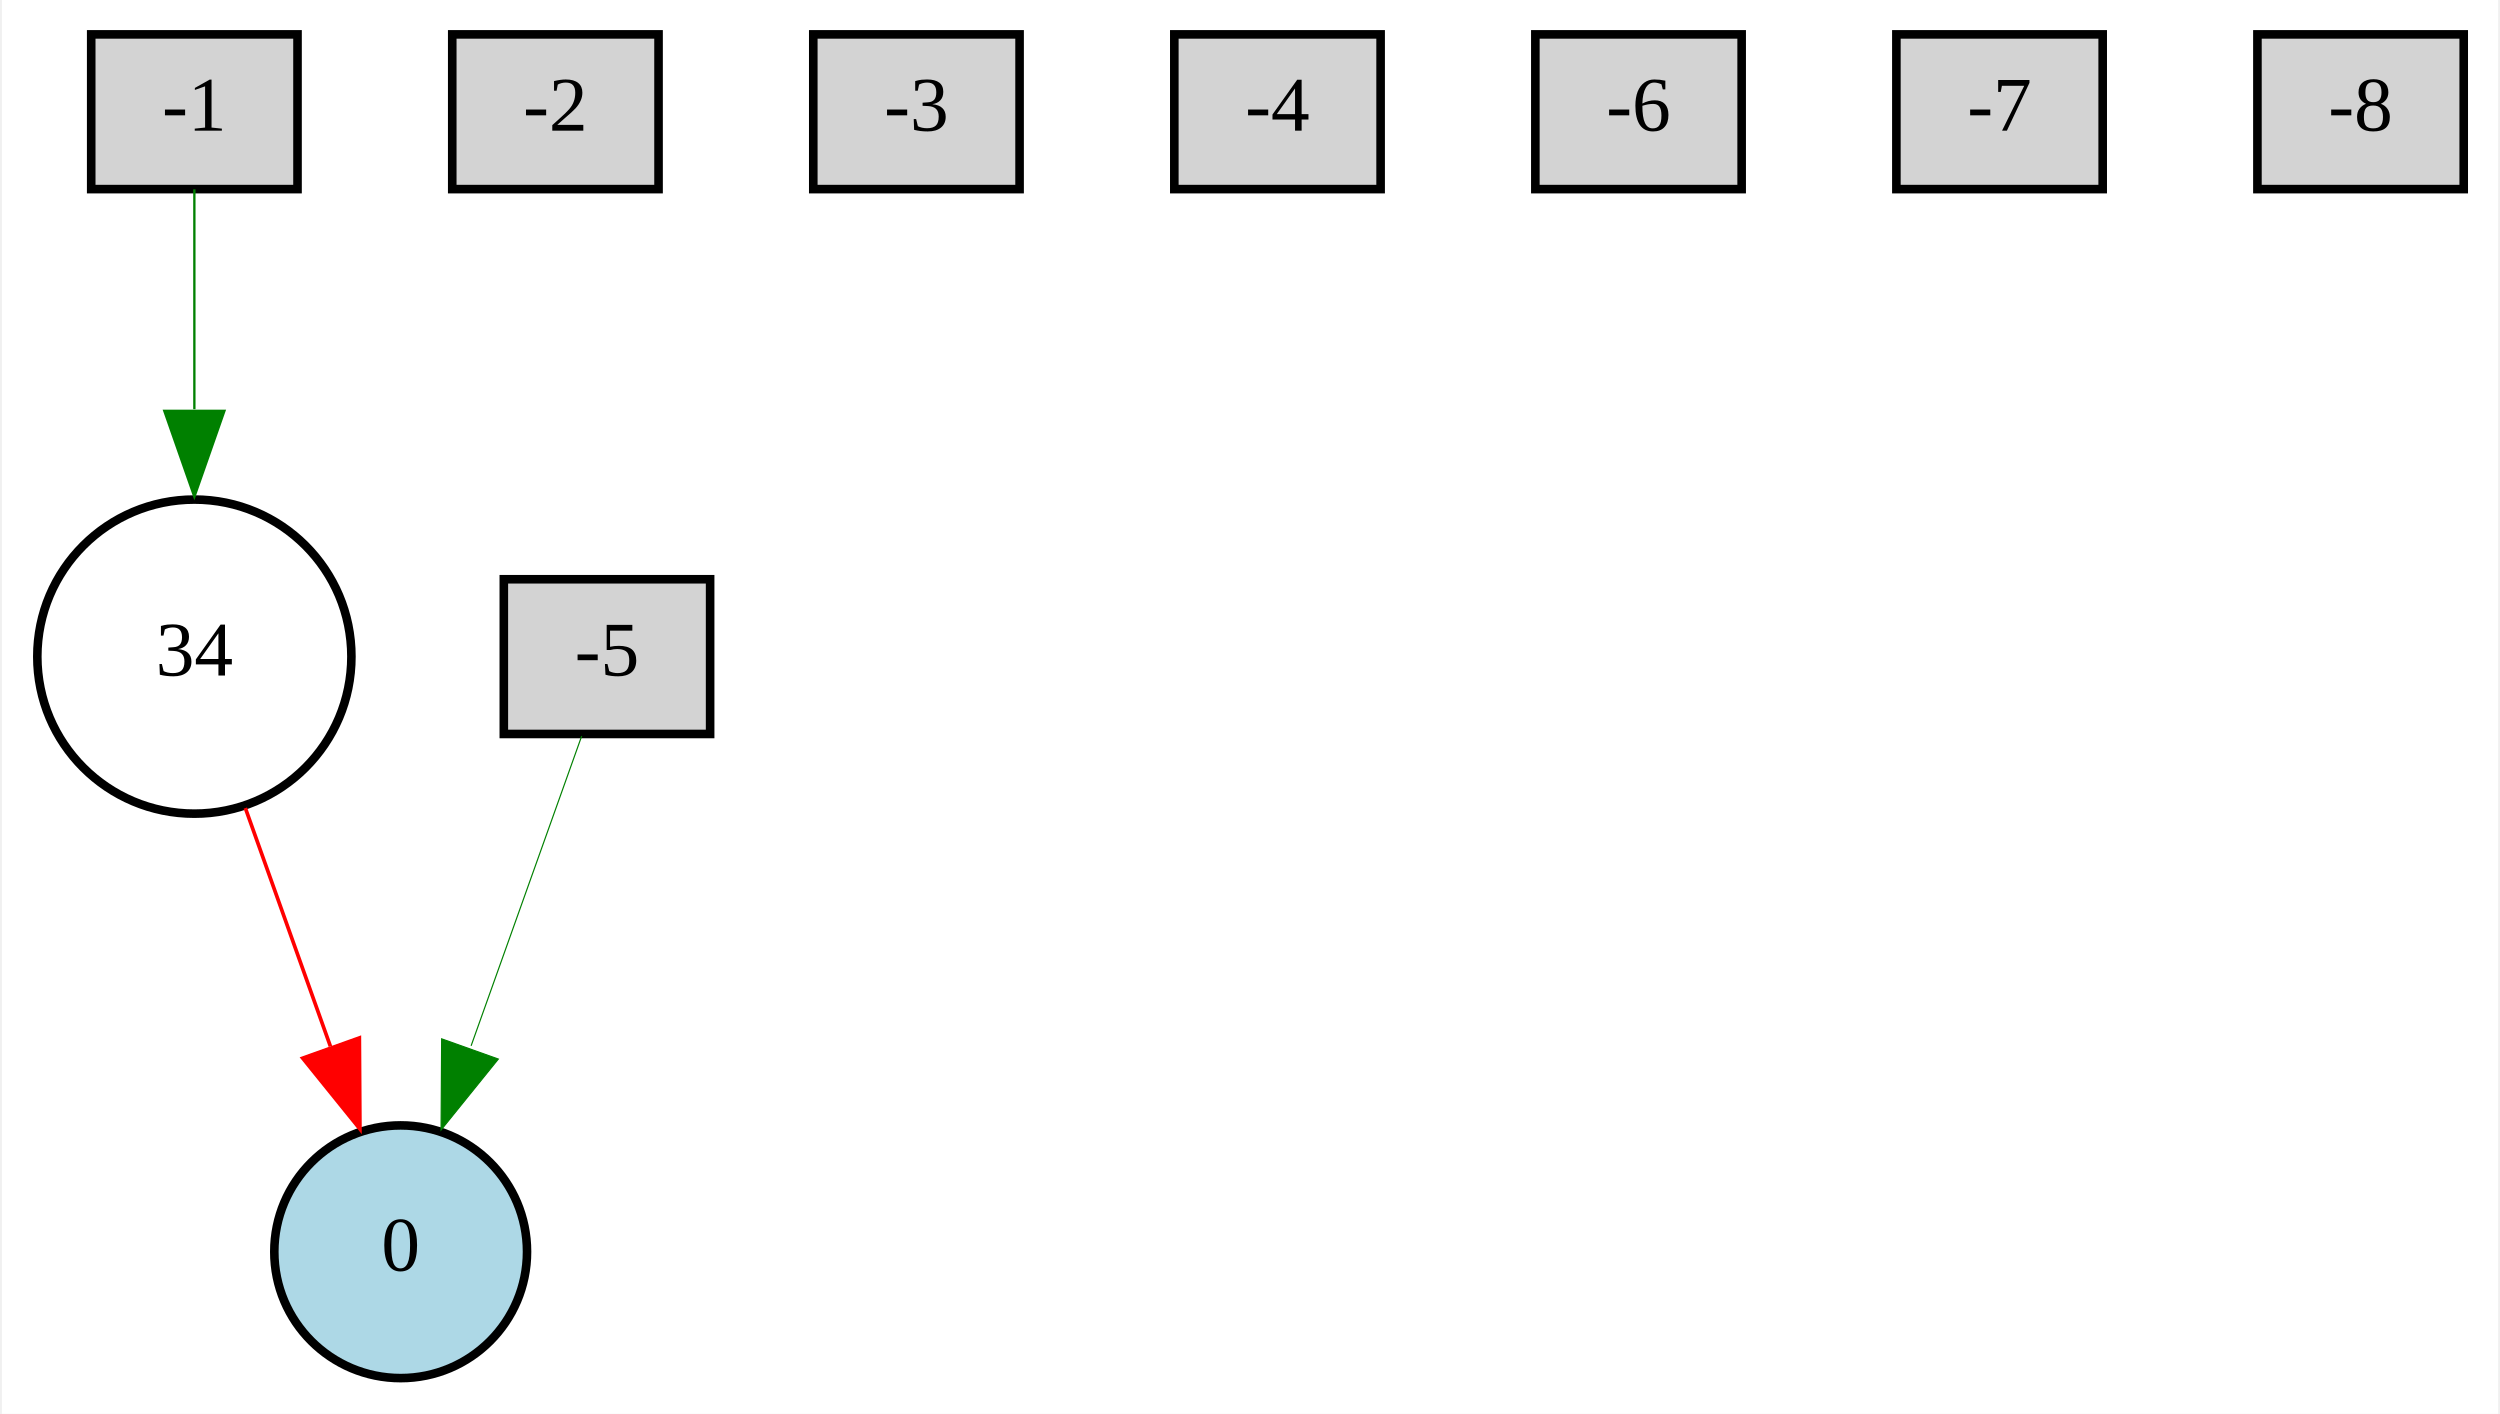
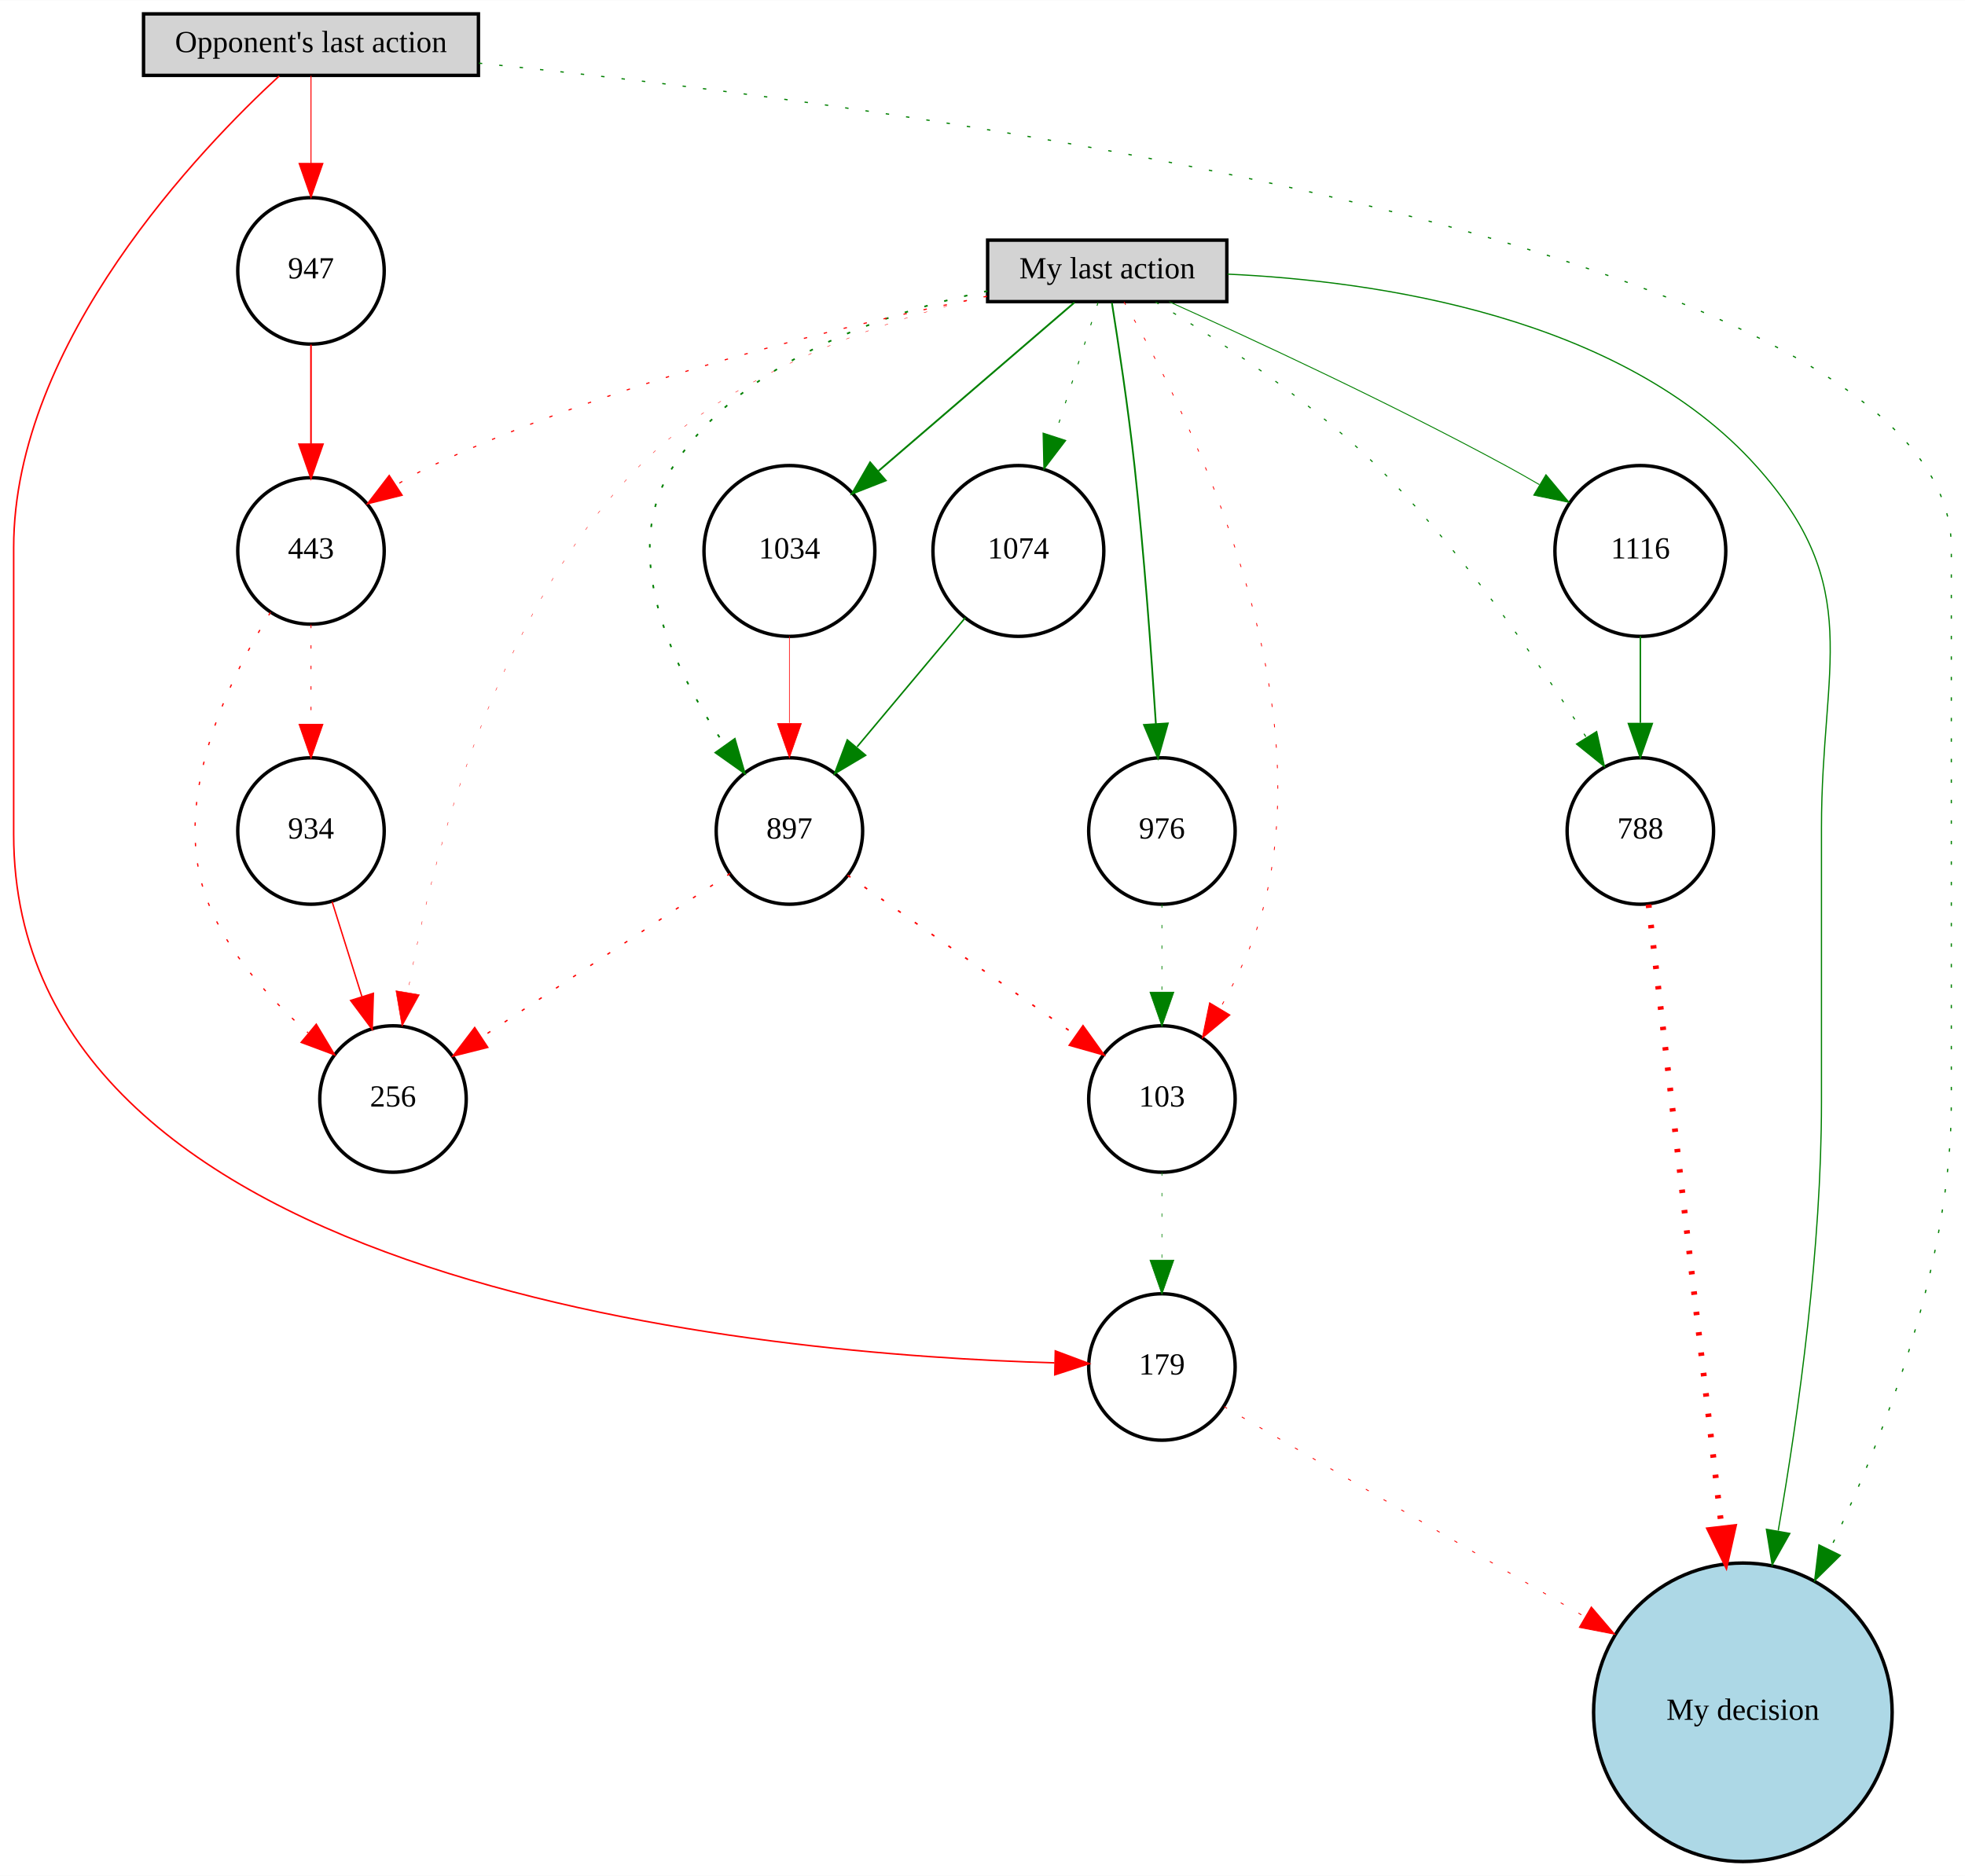
- <svg xmlns="http://www.w3.org/2000/svg" width="290pt" height="164pt" viewBox="0.00 0.00 290.38 164.47">
-   <g id="graph0" class="graph" transform="scale(1 1) rotate(0) translate(4 160.468)">
-     <polygon fill="white" stroke="none" points="-4,4 -4,-160.468 286.385,-160.468 286.385,4 -4,4" />
+ <svg xmlns="http://www.w3.org/2000/svg" width="575pt" height="549pt" viewBox="0.00 0.00 575.00 548.88">
+   <g id="graph0" class="graph" transform="scale(1 1) rotate(0) translate(4 544.884)">
+     <polygon fill="white" stroke="none" points="-4,4 -4,-544.884 571,-544.884 571,4 -4,4" />
    <g id="node1" class="node">
-       <polygon fill="lightgray" stroke="black" points="30.385,-156.468 6.385,-156.468 6.385,-138.468 30.385,-138.468 30.385,-156.468" />
-       <text text-anchor="middle" x="18.385" y="-145.268" font-family="Times New Roman,serif" font-size="9.00">-1</text>
+       <polygon fill="lightgray" stroke="black" points="355,-474.671 285,-474.671 285,-456.671 355,-456.671 355,-474.671" />
+       <text text-anchor="middle" x="320" y="-463.471" font-family="Times New Roman,serif" font-size="9.00">My last action</text>
+     </g>
+     <g id="node3" class="node">
+       <ellipse fill="lightblue" stroke="black" cx="506" cy="-43.841" rx="43.682" ry="43.682" />
+       <text text-anchor="middle" x="506" y="-41.641" font-family="Times New Roman,serif" font-size="9.00">My decision</text>
+     </g>
+     <g id="edge1" class="edge">
+       <path fill="none" stroke="green" stroke-width="0.355" d="M355.194,-464.721C398.323,-462.755 470.522,-452.528 510,-408.458 541.851,-372.902 529,-350.483 529,-302.747 529,-302.747 529,-302.747 529,-222.321 529,-179.903 522.459,-132.251 516.353,-97.012" />
+       <polygon fill="green" stroke="green" stroke-width="0.355" points="519.762,-96.189 514.564,-86.957 512.87,-97.415 519.762,-96.189" />
+     </g>
+     <g id="node4" class="node">
+       <ellipse fill="white" stroke="black" cx="111" cy="-223.321" rx="21.429" ry="21.429" />
+       <text text-anchor="middle" x="111" y="-221.121" font-family="Times New Roman,serif" font-size="9.00">256</text>
+     </g>
+     <g id="edge6" class="edge">
+       <path fill="none" stroke="red" stroke-width="0.125" stroke-dasharray="1,5" d="M284.708,-458.314C254.13,-451.104 210.582,-436.502 183,-408.458 140.689,-365.437 122.536,-294.673 115.314,-254.553" />
+       <polygon fill="red" stroke="red" stroke-width="0.125" points="118.746,-253.851 113.631,-244.573 111.843,-255.016 118.746,-253.851" />
+     </g>
+     <g id="node5" class="node">
+       <ellipse fill="white" stroke="black" cx="227" cy="-301.747" rx="21.429" ry="21.429" />
+       <text text-anchor="middle" x="227" y="-299.547" font-family="Times New Roman,serif" font-size="9.00">897</text>
+     </g>
+     <g id="edge12" class="edge">
+       <path fill="none" stroke="green" stroke-width="0.485" stroke-dasharray="1,5" d="M284.936,-459.771C254.83,-453.508 213.192,-439.477 193,-408.458 176.566,-383.212 192.861,-349.401 208.054,-326.887" />
+       <polygon fill="green" stroke="green" stroke-width="0.485" points="211.028,-328.744 213.967,-318.565 205.321,-324.689 211.028,-328.744" />
+     </g>
+     <g id="node7" class="node">
+       <ellipse fill="white" stroke="black" cx="336" cy="-223.321" rx="21.429" ry="21.429" />
+       <text text-anchor="middle" x="336" y="-221.121" font-family="Times New Roman,serif" font-size="9.00">103</text>
+     </g>
+     <g id="edge3" class="edge">
+       <path fill="none" stroke="red" stroke-width="0.239" stroke-dasharray="1,5" d="M324.899,-456.594C339.877,-430.881 383.032,-348.621 366,-280.534 363.342,-269.91 358.254,-259.096 353.012,-249.828" />
+       <polygon fill="red" stroke="red" stroke-width="0.239" points="355.947,-247.917 347.803,-241.14 349.943,-251.516 355.947,-247.917" />
+     </g>
+     <g id="node8" class="node">
+       <ellipse fill="white" stroke="black" cx="227" cy="-383.709" rx="25" ry="25" />
+       <text text-anchor="middle" x="227" y="-381.509" font-family="Times New Roman,serif" font-size="9.00">1034</text>
+     </g>
+     <g id="edge21" class="edge">
+       <path fill="none" stroke="green" stroke-width="0.534" d="M310.398,-456.415C296.997,-444.893 272.186,-423.561 253.097,-407.148" />
+       <polygon fill="green" stroke="green" stroke-width="0.534" points="255.181,-404.324 245.317,-400.458 250.617,-409.631 255.181,-404.324" />
+     </g>
+     <g id="node9" class="node">
+       <ellipse fill="white" stroke="black" cx="336" cy="-301.747" rx="21.429" ry="21.429" />
+       <text text-anchor="middle" x="336" y="-299.547" font-family="Times New Roman,serif" font-size="9.00">976</text>
+     </g>
+     <g id="edge19" class="edge">
+       <path fill="none" stroke="green" stroke-width="0.509" d="M321.365,-456.312C323.115,-445.351 326.143,-425.509 328,-408.458 330.761,-383.101 332.877,-354.218 334.237,-333.058" />
+       <polygon fill="green" stroke="green" stroke-width="0.509" points="337.732,-333.248 334.862,-323.049 330.746,-332.812 337.732,-333.248" />
    </g>
    <g id="node10" class="node">
-       <ellipse fill="white" stroke="black" cx="18.385" cy="-84.083" rx="18.27" ry="18.27" />
-       <text text-anchor="middle" x="18.385" y="-81.883" font-family="Times New Roman,serif" font-size="9.00">34</text>
+       <ellipse fill="white" stroke="black" cx="294" cy="-383.709" rx="25" ry="25" />
+       <text text-anchor="middle" x="294" y="-381.509" font-family="Times New Roman,serif" font-size="9.00">1074</text>
    </g>
-     <g id="edge1" class="edge">
-       <path fill="none" stroke="green" stroke-width="0.272" d="M18.385,-138.443C18.385,-131.879 18.385,-122.189 18.385,-112.862" />
-       <polygon fill="green" stroke="green" stroke-width="0.272" points="21.885,-112.671 18.385,-102.671 14.885,-112.671 21.885,-112.671" />
+     <g id="edge23" class="edge">
+       <path fill="none" stroke="green" stroke-width="0.279" stroke-dasharray="1,5" d="M317.315,-456.415C314.301,-447.143 309.22,-431.516 304.569,-417.214" />
+       <polygon fill="green" stroke="green" stroke-width="0.279" points="307.87,-416.046 301.449,-407.618 301.213,-418.21 307.87,-416.046" />
+     </g>
+     <g id="node12" class="node">
+       <ellipse fill="white" stroke="black" cx="476" cy="-301.747" rx="21.429" ry="21.429" />
+       <text text-anchor="middle" x="476" y="-299.547" font-family="Times New Roman,serif" font-size="9.00">788</text>
+     </g>
+     <g id="edge10" class="edge">
+       <path fill="none" stroke="green" stroke-width="0.32" stroke-dasharray="1,5" d="M334.162,-456.538C350.823,-446.552 378.773,-428.462 399,-408.458 423.405,-384.322 445.837,-351.829 460.117,-329.266" />
+       <polygon fill="green" stroke="green" stroke-width="0.32" points="463.227,-330.892 465.538,-320.553 457.284,-327.194 463.227,-330.892" />
+     </g>
+     <g id="node14" class="node">
+       <ellipse fill="white" stroke="black" cx="87" cy="-383.709" rx="21.429" ry="21.429" />
+       <text text-anchor="middle" x="87" y="-381.509" font-family="Times New Roman,serif" font-size="9.00">443</text>
+     </g>
+     <g id="edge7" class="edge">
+       <path fill="none" stroke="red" stroke-width="0.334" stroke-dasharray="1,5" d="M284.82,-458.232C244.269,-450.015 176.244,-433.757 122,-408.458 118.606,-406.875 115.175,-404.98 111.857,-402.961" />
+       <polygon fill="red" stroke="red" stroke-width="0.334" points="113.723,-399.999 103.439,-397.452 109.89,-405.856 113.723,-399.999" />
+     </g>
+     <g id="node15" class="node">
+       <ellipse fill="white" stroke="black" cx="476" cy="-383.709" rx="25" ry="25" />
+       <text text-anchor="middle" x="476" y="-381.509" font-family="Times New Roman,serif" font-size="9.00">1116</text>
+     </g>
+     <g id="edge25" class="edge">
+       <path fill="none" stroke="green" stroke-width="0.27" d="M338.117,-456.642C361.352,-446.192 402.739,-427.061 437,-408.458 440.089,-406.781 443.279,-404.972 446.44,-403.127" />
+       <polygon fill="green" stroke="green" stroke-width="0.27" points="448.38,-406.045 455.173,-397.915 444.792,-400.035 448.38,-406.045" />
    </g>
    <g id="node2" class="node">
-       <polygon fill="lightgray" stroke="black" points="72.385,-156.468 48.385,-156.468 48.385,-138.468 72.385,-138.468 72.385,-156.468" />
-       <text text-anchor="middle" x="60.385" y="-145.268" font-family="Times New Roman,serif" font-size="9.00">-2</text>
+       <polygon fill="lightgray" stroke="black" points="136,-540.884 38,-540.884 38,-522.884 136,-522.884 136,-540.884" />
+       <text text-anchor="middle" x="87" y="-529.684" font-family="Times New Roman,serif" font-size="9.00">Opponent's last action</text>
    </g>
-     <g id="node3" class="node">
-       <polygon fill="lightgray" stroke="black" points="114.385,-156.468 90.385,-156.468 90.385,-138.468 114.385,-138.468 114.385,-156.468" />
-       <text text-anchor="middle" x="102.385" y="-145.268" font-family="Times New Roman,serif" font-size="9.00">-3</text>
+     <g id="edge2" class="edge">
+       <path fill="none" stroke="green" stroke-width="0.355" stroke-dasharray="1,5" d="M136.113,-526.468C258.449,-514.118 567,-474.108 567,-384.709 567,-384.709 567,-384.709 567,-222.321 567,-175.962 548.156,-126.309 531.415,-91.345" />
+       <polygon fill="green" stroke="green" stroke-width="0.355" points="534.542,-89.771 526.993,-82.337 528.258,-92.856 534.542,-89.771" />
    </g>
-     <g id="node4" class="node">
-       <polygon fill="lightgray" stroke="black" points="156.385,-156.468 132.385,-156.468 132.385,-138.468 156.385,-138.468 156.385,-156.468" />
-       <text text-anchor="middle" x="144.385" y="-145.268" font-family="Times New Roman,serif" font-size="9.00">-4</text>
+     <g id="node11" class="node">
+       <ellipse fill="white" stroke="black" cx="336" cy="-144.894" rx="21.429" ry="21.429" />
+       <text text-anchor="middle" x="336" y="-142.694" font-family="Times New Roman,serif" font-size="9.00">179</text>
    </g>
-     <g id="node5" class="node">
-       <polygon fill="lightgray" stroke="black" points="78.385,-93.083 54.385,-93.083 54.385,-75.083 78.385,-75.083 78.385,-93.083" />
-       <text text-anchor="middle" x="66.385" y="-81.883" font-family="Times New Roman,serif" font-size="9.00">-5</text>
+     <g id="edge9" class="edge">
+       <path fill="none" stroke="red" stroke-width="0.448" d="M77.689,-522.698C55.246,-502.007 0,-444.955 0,-384.709 0,-384.709 0,-384.709 0,-300.747 0,-167.374 221.063,-148.484 304.569,-146.106" />
+       <polygon fill="red" stroke="red" stroke-width="0.448" points="304.807,-149.602 314.727,-145.881 304.651,-142.604 304.807,-149.602" />
    </g>
-     <g id="node9" class="node">
-       <ellipse fill="lightblue" stroke="black" cx="42.385" cy="-14.849" rx="14.7" ry="14.7" />
-       <text text-anchor="middle" x="42.385" y="-12.649" font-family="Times New Roman,serif" font-size="9.00">0</text>
+     <g id="node13" class="node">
+       <ellipse fill="white" stroke="black" cx="87" cy="-465.671" rx="21.429" ry="21.429" />
+       <text text-anchor="middle" x="87" y="-463.471" font-family="Times New Roman,serif" font-size="9.00">947</text>
    </g>
-     <g id="edge3" class="edge">
-       <path fill="none" stroke="green" stroke-width="0.137" d="M63.442,-74.839C60.254,-65.908 55.027,-51.266 50.579,-38.804" />
-       <polygon fill="green" stroke="green" stroke-width="0.137" points="53.745,-37.264 47.087,-29.022 47.153,-39.617 53.745,-37.264" />
+     <g id="edge17" class="edge">
+       <path fill="none" stroke="red" stroke-width="0.288" d="M87,-522.752C87,-516.209 87,-506.58 87,-497.14" />
+       <polygon fill="red" stroke="red" stroke-width="0.288" points="90.5,-497.126 87,-487.126 83.5,-497.127 90.5,-497.126" />
+     </g>
+     <g id="edge13" class="edge">
+       <path fill="none" stroke="red" stroke-width="0.394" stroke-dasharray="1,5" d="M209.634,-289.305C190.413,-276.642 159.229,-256.097 137.074,-241.499" />
+       <polygon fill="red" stroke="red" stroke-width="0.394" points="138.761,-238.42 128.485,-235.841 134.91,-244.265 138.761,-238.42" />
+     </g>
+     <g id="edge14" class="edge">
+       <path fill="none" stroke="red" stroke-width="0.459" stroke-dasharray="1,5" d="M244.031,-288.806C261.949,-276.242 290.339,-256.336 310.839,-241.963" />
+       <polygon fill="red" stroke="red" stroke-width="0.459" points="312.91,-244.785 319.088,-236.179 308.891,-239.054 312.91,-244.785" />
    </g>
    <g id="node6" class="node">
-       <polygon fill="lightgray" stroke="black" points="198.385,-156.468 174.385,-156.468 174.385,-138.468 198.385,-138.468 198.385,-156.468" />
-       <text text-anchor="middle" x="186.385" y="-145.268" font-family="Times New Roman,serif" font-size="9.00">-6</text>
+       <ellipse fill="white" stroke="black" cx="87" cy="-301.747" rx="21.429" ry="21.429" />
+       <text text-anchor="middle" x="87" y="-299.547" font-family="Times New Roman,serif" font-size="9.00">934</text>
    </g>
-     <g id="node7" class="node">
-       <polygon fill="lightgray" stroke="black" points="240.385,-156.468 216.385,-156.468 216.385,-138.468 240.385,-138.468 240.385,-156.468" />
-       <text text-anchor="middle" x="228.385" y="-145.268" font-family="Times New Roman,serif" font-size="9.00">-7</text>
+     <g id="edge16" class="edge">
+       <path fill="none" stroke="red" stroke-width="0.406" d="M93.181,-281.066C95.832,-272.621 98.985,-262.583 101.895,-253.315" />
+       <polygon fill="red" stroke="red" stroke-width="0.406" points="105.267,-254.261 104.923,-243.671 98.588,-252.163 105.267,-254.261" />
    </g>
-     <g id="node8" class="node">
-       <polygon fill="lightgray" stroke="black" points="282.385,-156.468 258.385,-156.468 258.385,-138.468 282.385,-138.468 282.385,-156.468" />
-       <text text-anchor="middle" x="270.385" y="-145.268" font-family="Times New Roman,serif" font-size="9.00">-8</text>
+     <g id="edge4" class="edge">
+       <path fill="none" stroke="green" stroke-width="0.194" stroke-dasharray="1,5" d="M336,-201.84C336,-193.981 336,-184.837 336,-176.247" />
+       <polygon fill="green" stroke="green" stroke-width="0.194" points="339.5,-176.167 336,-166.167 332.5,-176.167 339.5,-176.167" />
    </g>
-     <g id="edge2" class="edge">
-       <path fill="none" stroke="red" stroke-width="0.428" d="M24.317,-66.464C27.303,-58.101 30.968,-47.833 34.215,-38.736" />
-       <polygon fill="red" stroke="red" stroke-width="0.428" points="37.579,-39.722 37.645,-29.128 30.987,-37.369 37.579,-39.722" />
+     <g id="edge22" class="edge">
+       <path fill="none" stroke="red" stroke-width="0.192" d="M227,-358.718C227,-350.761 227,-341.792 227,-333.404" />
+       <polygon fill="red" stroke="red" stroke-width="0.192" points="230.5,-333.208 227,-323.208 223.5,-333.208 230.5,-333.208" />
+     </g>
+     <g id="edge20" class="edge">
+       <path fill="none" stroke="green" stroke-width="0.221" stroke-dasharray="1,5" d="M336,-280.266C336,-272.408 336,-263.263 336,-254.673" />
+       <polygon fill="green" stroke="green" stroke-width="0.221" points="339.5,-254.593 336,-244.593 332.5,-254.593 339.5,-254.593" />
+     </g>
+     <g id="edge24" class="edge">
+       <path fill="none" stroke="green" stroke-width="0.45" d="M278.46,-364.163C269.038,-352.918 256.924,-338.46 246.816,-326.397" />
+       <polygon fill="green" stroke="green" stroke-width="0.45" points="249.302,-323.915 240.197,-318.497 243.937,-328.41 249.302,-323.915" />
+     </g>
+     <g id="edge5" class="edge">
+       <path fill="none" stroke="red" stroke-width="0.252" stroke-dasharray="1,5" d="M354.193,-133.294C379.118,-118.771 424.748,-92.184 459.496,-71.937" />
+       <polygon fill="red" stroke="red" stroke-width="0.252" points="461.65,-74.733 468.528,-66.674 458.126,-68.685 461.65,-74.733" />
+     </g>
+     <g id="edge11" class="edge">
+       <path fill="none" stroke="red" stroke-width="1.703" stroke-dasharray="1,5" d="M478.404,-280.238C482.999,-241.047 493.157,-154.396 499.784,-97.868" />
+       <polygon fill="red" stroke="red" stroke-width="1.703" points="503.29,-98.021 500.978,-87.681 496.337,-97.206 503.29,-98.021" />
+     </g>
+     <g id="edge18" class="edge">
+       <path fill="none" stroke="red" stroke-width="0.482" d="M87,-444.079C87,-435.244 87,-424.741 87,-415.044" />
+       <polygon fill="red" stroke="red" stroke-width="0.482" points="90.5,-414.955 87,-404.955 83.5,-414.955 90.5,-414.955" />
+     </g>
+     <g id="edge8" class="edge">
+       <path fill="none" stroke="red" stroke-width="0.36" stroke-dasharray="1,5" d="M75.145,-365.735C62.345,-345.18 45.265,-309.69 57,-280.534 62.977,-265.684 74.96,-252.556 86.122,-242.728" />
+       <polygon fill="red" stroke="red" stroke-width="0.36" points="88.551,-245.261 94.007,-236.179 84.079,-239.876 88.551,-245.261" />
+     </g>
+     <g id="edge15" class="edge">
+       <path fill="none" stroke="red" stroke-width="0.254" stroke-dasharray="1,5" d="M87,-362.117C87,-353.282 87,-342.779 87,-333.082" />
+       <polygon fill="red" stroke="red" stroke-width="0.254" points="90.5,-332.993 87,-322.993 83.5,-332.993 90.5,-332.993" />
+     </g>
+     <g id="edge26" class="edge">
+       <path fill="none" stroke="green" stroke-width="0.435" d="M476,-358.718C476,-350.761 476,-341.792 476,-333.404" />
+       <polygon fill="green" stroke="green" stroke-width="0.435" points="479.5,-333.208 476,-323.208 472.5,-333.208 479.5,-333.208" />
    </g>
  </g>
</svg>
